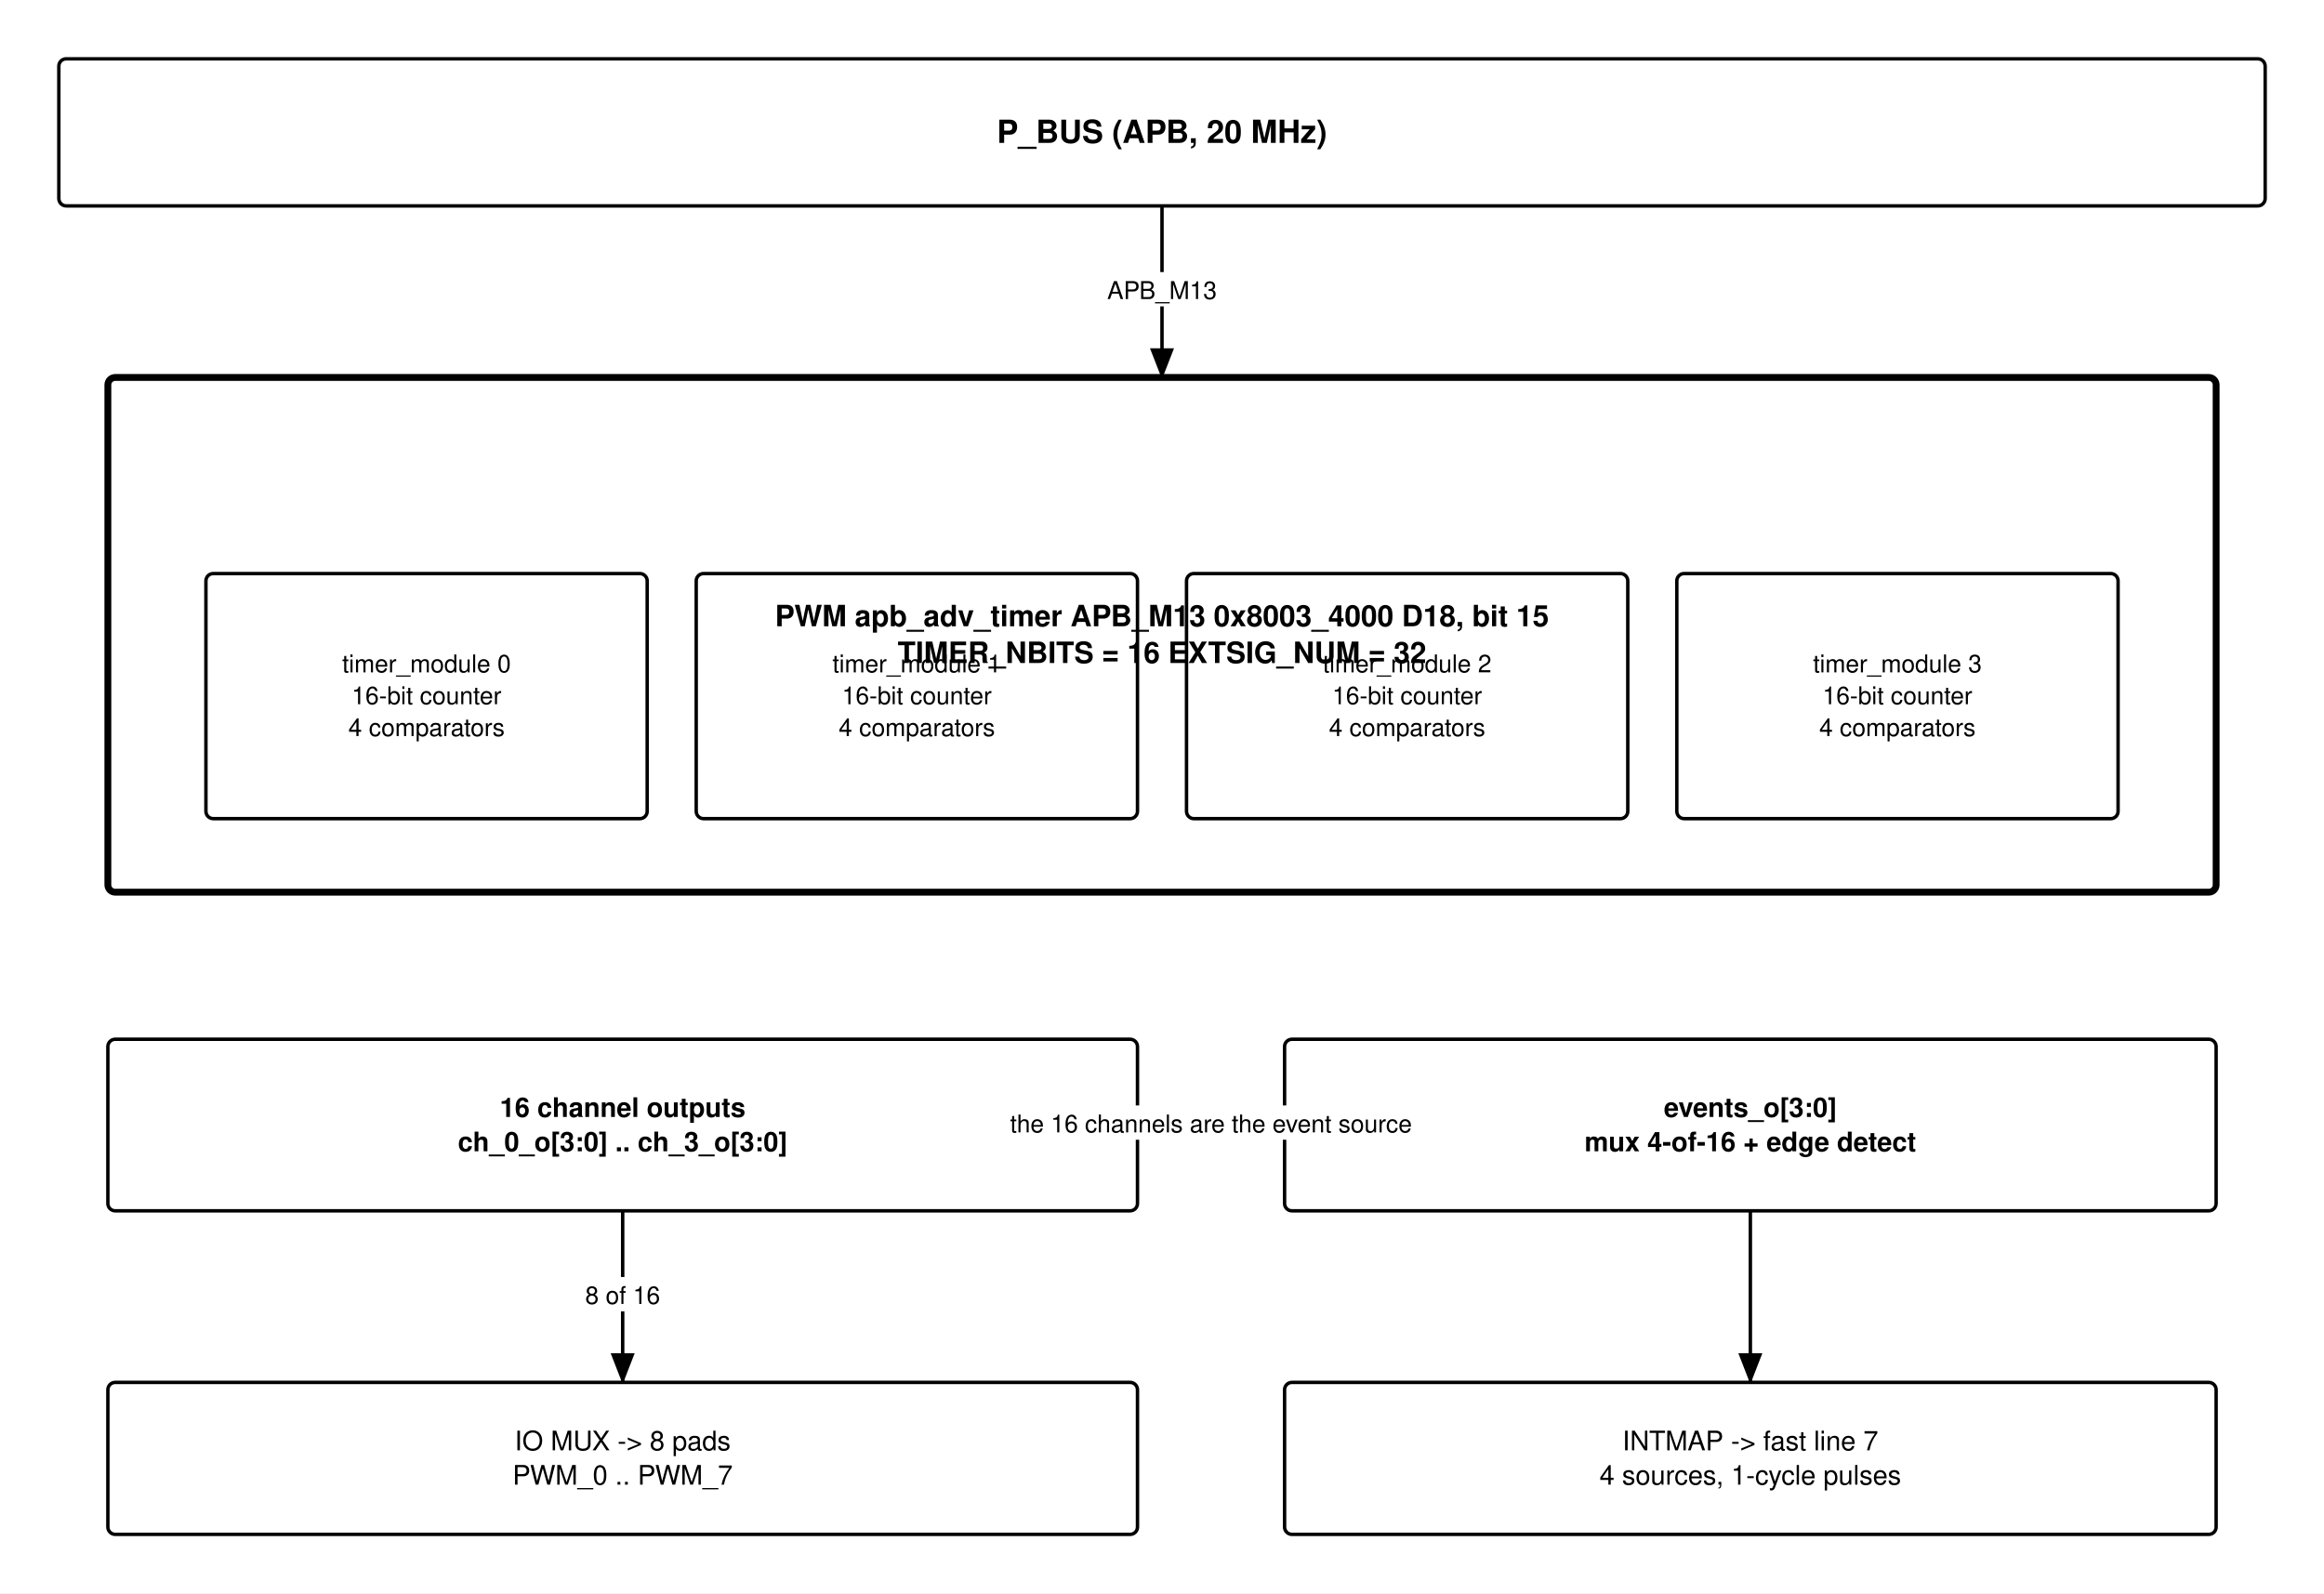
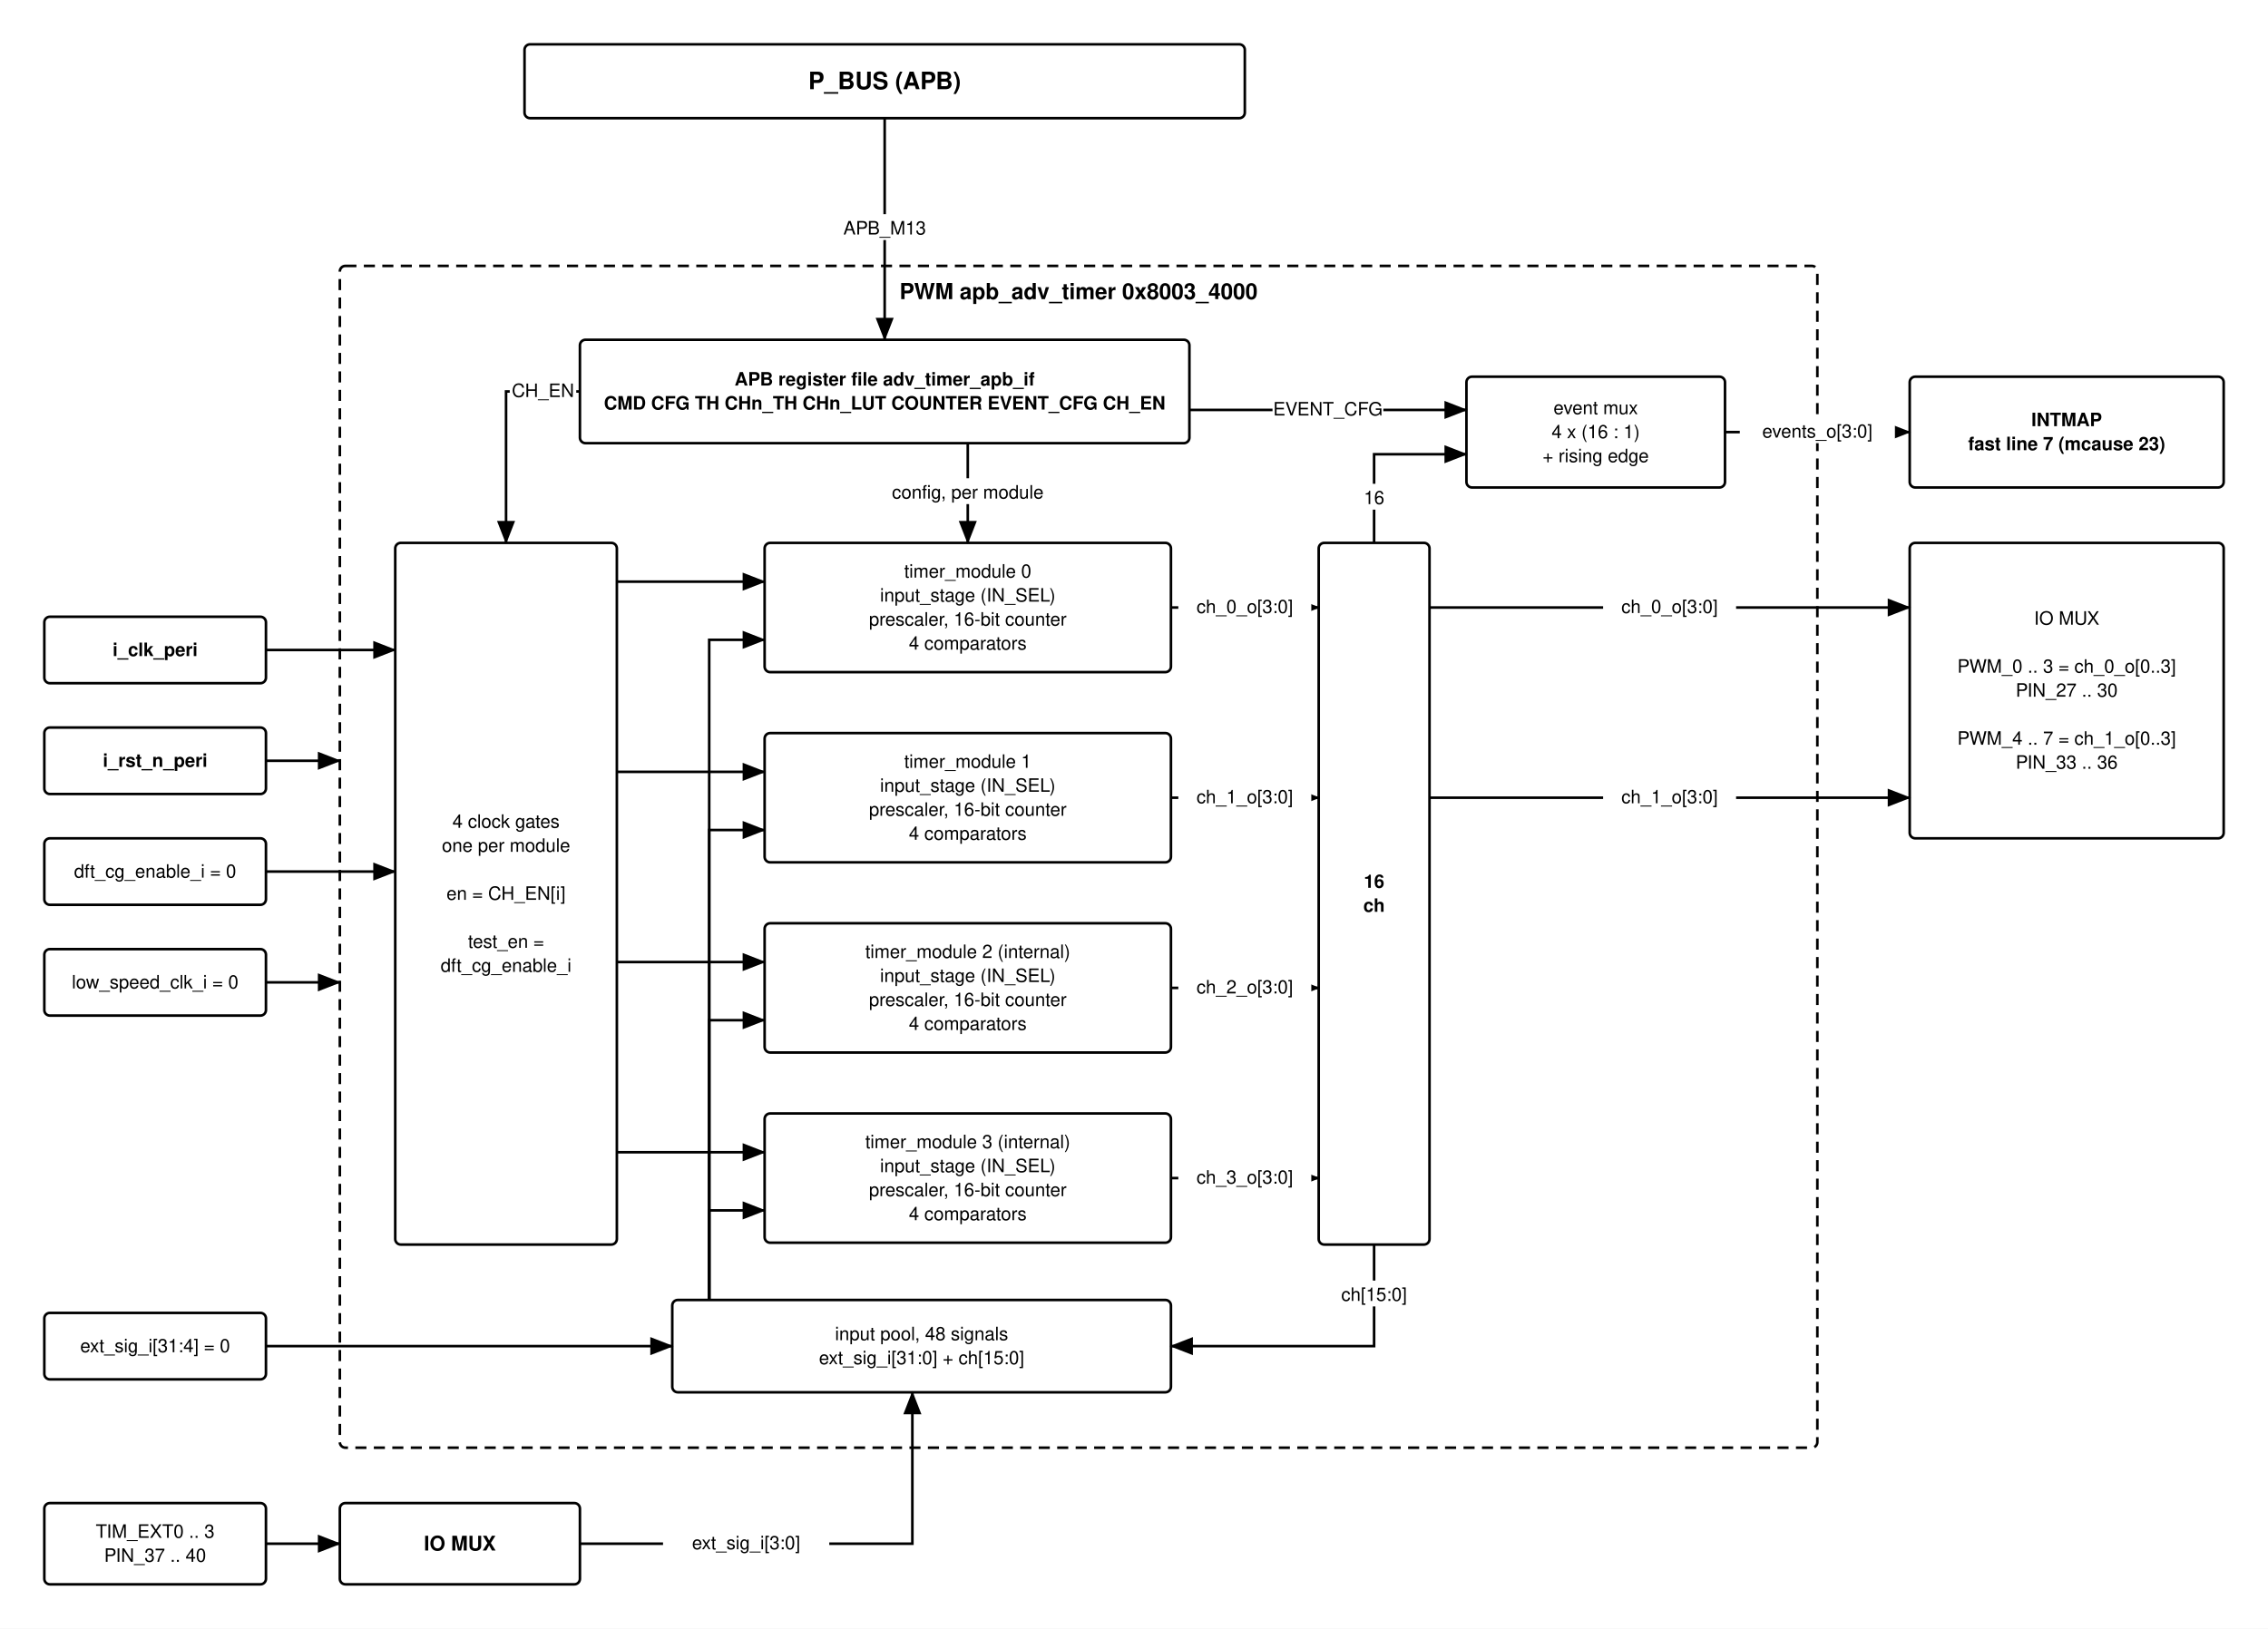
- <svg xmlns="http://www.w3.org/2000/svg" width="948" height="650" viewBox="16 16 948 650" font-family="Helvetica,Arial,sans-serif">
+ <svg xmlns="http://www.w3.org/2000/svg" width="1228" height="882" viewBox="-14 -54 1228 882" font-family="Helvetica,Arial,sans-serif">
  <defs>
    <marker id="ah" markerWidth="9" markerHeight="7" refX="8.5" refY="3.5" orient="auto">
      <polygon points="0 0, 9 3.5, 0 7" fill="#000000" />
    </marker>
    <marker id="ahs" markerWidth="9" markerHeight="7" refX="0.5" refY="3.5" orient="auto">
      <polygon points="9 0, 0 3.5, 9 7" fill="#000000" />
    </marker>
  </defs>
-   <rect x="16" y="16" width="948" height="650" fill="#ffffff" />
-   <rect x="40" y="40" width="900" height="60" rx="3" fill="#ffffff" stroke="#000000" stroke-width="1.4" />
-   <rect x="60" y="170" width="860" height="210" rx="3" fill="#ffffff" stroke="#000000" stroke-width="2.8" />
-   <rect x="100" y="250" width="180" height="100" rx="3" fill="#ffffff" stroke="#000000" stroke-width="1.4" />
-   <rect x="300" y="250" width="180" height="100" rx="3" fill="#ffffff" stroke="#000000" stroke-width="1.4" />
-   <rect x="500" y="250" width="180" height="100" rx="3" fill="#ffffff" stroke="#000000" stroke-width="1.4" />
-   <rect x="700" y="250" width="180" height="100" rx="3" fill="#ffffff" stroke="#000000" stroke-width="1.4" />
-   <rect x="60" y="440" width="420" height="70" rx="3" fill="#ffffff" stroke="#000000" stroke-width="1.4" />
-   <rect x="540" y="440" width="380" height="70" rx="3" fill="#ffffff" stroke="#000000" stroke-width="1.4" />
-   <rect x="60" y="580" width="420" height="62" rx="3" fill="#ffffff" stroke="#000000" stroke-width="1.4" />
-   <rect x="540" y="580" width="380" height="62" rx="3" fill="#ffffff" stroke="#000000" stroke-width="1.4" />
-   <polyline points="490.0,100.0 490.0,170.0" fill="none" stroke="#000000" stroke-width="1.4" marker-end="url(#ah)" />
-   <rect x="466.0" y="127.0" width="48.0" height="14" fill="#ffffff" />
-   <text x="490.0" y="138.0" font-size="10" fill="#000000" text-anchor="middle">APB_M13</text>
-   <polyline points="480.0,475.0 540.0,475.0" fill="none" stroke="#000000" stroke-width="1.4" stroke-dasharray="5 3" marker-end="url(#ah)" />
-   <rect x="399.0" y="467.0" width="222.0" height="14" fill="#ffffff" />
-   <text x="510.0" y="478.0" font-size="10" fill="#000000" text-anchor="middle">the 16 channels are the event source</text>
-   <polyline points="270.0,510.0 270.0,580.0" fill="none" stroke="#000000" stroke-width="1.4" marker-end="url(#ah)" />
-   <rect x="246.0" y="537.0" width="48.0" height="14" fill="#ffffff" />
-   <text x="270.0" y="548.0" font-size="10" fill="#000000" text-anchor="middle">8 of 16</text>
-   <polyline points="730.0,510.0 730.0,580.0" fill="none" stroke="#000000" stroke-width="1.4" marker-end="url(#ah)" />
-   <text x="490.0" y="74.3" font-size="13" text-anchor="middle" fill="#000000" font-weight="bold">P_BUS  (APB, 20 MHz)</text>
-   <text x="490.0" y="271.5" font-size="12" text-anchor="middle" fill="#000000" font-weight="bold">PWM   apb_adv_timer   APB_M13   0x8003_4000   D18, bit 15</text>
-   <text x="490.0" y="286.5" font-size="12" text-anchor="middle" fill="#000000" font-weight="bold">TIMER_NBITS = 16      EXTSIG_NUM = 32</text>
-   <text x="190.0" y="290.3" font-size="10" text-anchor="middle" fill="#000000">timer_module 0</text>
-   <text x="190.0" y="303.3" font-size="10" text-anchor="middle" fill="#000000">16-bit counter</text>
-   <text x="190.0" y="316.3" font-size="10" text-anchor="middle" fill="#000000">4 comparators</text>
-   <text x="390.0" y="290.3" font-size="10" text-anchor="middle" fill="#000000">timer_module 1</text>
-   <text x="390.0" y="303.3" font-size="10" text-anchor="middle" fill="#000000">16-bit counter</text>
-   <text x="390.0" y="316.3" font-size="10" text-anchor="middle" fill="#000000">4 comparators</text>
-   <text x="590.0" y="290.3" font-size="10" text-anchor="middle" fill="#000000">timer_module 2</text>
-   <text x="590.0" y="303.3" font-size="10" text-anchor="middle" fill="#000000">16-bit counter</text>
-   <text x="590.0" y="316.3" font-size="10" text-anchor="middle" fill="#000000">4 comparators</text>
-   <text x="790.0" y="290.3" font-size="10" text-anchor="middle" fill="#000000">timer_module 3</text>
-   <text x="790.0" y="303.3" font-size="10" text-anchor="middle" fill="#000000">16-bit counter</text>
-   <text x="790.0" y="316.3" font-size="10" text-anchor="middle" fill="#000000">4 comparators</text>
-   <text x="270.0" y="471.7" font-size="11" text-anchor="middle" fill="#000000" font-weight="bold">16 channel outputs</text>
-   <text x="270.0" y="485.7" font-size="11" text-anchor="middle" fill="#000000" font-weight="bold">ch_0_o[3:0] .. ch_3_o[3:0]</text>
-   <text x="730.0" y="471.7" font-size="11" text-anchor="middle" fill="#000000" font-weight="bold">events_o[3:0]</text>
-   <text x="730.0" y="485.7" font-size="11" text-anchor="middle" fill="#000000" font-weight="bold">mux 4-of-16 + edge detect</text>
-   <text x="270.0" y="607.7" font-size="11" text-anchor="middle" fill="#000000">IO MUX -&gt; 8 pads</text>
-   <text x="270.0" y="621.7" font-size="11" text-anchor="middle" fill="#000000">PWM_0 .. PWM_7</text>
-   <text x="730.0" y="607.7" font-size="11" text-anchor="middle" fill="#000000">INTMAP -&gt; fast line 7</text>
-   <text x="730.0" y="621.7" font-size="11" text-anchor="middle" fill="#000000">4 sources, 1-cycle pulses</text>
+   <rect x="-14" y="-54" width="1228" height="882" fill="#ffffff" />
+   <rect x="270" y="-30" width="390" height="40" rx="3" fill="#ffffff" stroke="#000000" stroke-width="1.4" />
+   <rect x="170" y="90" width="800" height="640" rx="3" fill="none" stroke="#000000" stroke-width="1.4" stroke-dasharray="6 4" />
+   <rect x="300" y="130" width="330" height="56" rx="3" fill="#ffffff" stroke="#000000" stroke-width="1.4" />
+   <rect x="200" y="240" width="120" height="380" rx="3" fill="#ffffff" stroke="#000000" stroke-width="1.4" />
+   <rect x="400" y="240" width="220" height="70" rx="3" fill="#ffffff" stroke="#000000" stroke-width="1.4" />
+   <rect x="400" y="343" width="220" height="70" rx="3" fill="#ffffff" stroke="#000000" stroke-width="1.4" />
+   <rect x="400" y="446" width="220" height="70" rx="3" fill="#ffffff" stroke="#000000" stroke-width="1.4" />
+   <rect x="400" y="549" width="220" height="70" rx="3" fill="#ffffff" stroke="#000000" stroke-width="1.4" />
+   <rect x="700" y="240" width="60" height="380" rx="3" fill="#ffffff" stroke="#000000" stroke-width="1.4" />
+   <rect x="350" y="650" width="270" height="50" rx="3" fill="#ffffff" stroke="#000000" stroke-width="1.4" />
+   <rect x="780" y="150" width="140" height="60" rx="3" fill="#ffffff" stroke="#000000" stroke-width="1.4" />
+   <rect x="10" y="280" width="120" height="36" rx="3" fill="#ffffff" stroke="#000000" stroke-width="1.4" />
+   <rect x="10" y="340" width="120" height="36" rx="3" fill="#ffffff" stroke="#000000" stroke-width="1.4" />
+   <rect x="10" y="400" width="120" height="36" rx="3" fill="#ffffff" stroke="#000000" stroke-width="1.4" />
+   <rect x="10" y="460" width="120" height="36" rx="3" fill="#ffffff" stroke="#000000" stroke-width="1.4" />
+   <rect x="10" y="657" width="120" height="36" rx="3" fill="#ffffff" stroke="#000000" stroke-width="1.4" />
+   <rect x="10" y="760" width="120" height="44" rx="3" fill="#ffffff" stroke="#000000" stroke-width="1.4" />
+   <rect x="170" y="760" width="130" height="44" rx="3" fill="#ffffff" stroke="#000000" stroke-width="1.4" />
+   <rect x="1020" y="150" width="170" height="60" rx="3" fill="#ffffff" stroke="#000000" stroke-width="1.4" />
+   <rect x="1020" y="240" width="170" height="160" rx="3" fill="#ffffff" stroke="#000000" stroke-width="1.4" />
+   <polyline points="465.0,10.0 465.0,130.0" fill="none" stroke="#000000" stroke-width="1.4" marker-end="url(#ah)" />
+   <rect x="441.0" y="62.0" width="48.0" height="14" fill="#ffffff" />
+   <text x="465.0" y="73.0" font-size="10" fill="#000000" text-anchor="middle">APB_M13</text>
+   <polyline points="300.0,158.0 260.0,158.0 260.0,240.0" fill="none" stroke="#000000" stroke-width="1.4" marker-end="url(#ah)" />
+   <rect x="262.0" y="150.0" width="36.0" height="14" fill="#ffffff" />
+   <text x="280.0" y="161.0" font-size="10" fill="#000000" text-anchor="middle">CH_EN</text>
+   <polyline points="510.0,186.0 510.0,240.0" fill="none" stroke="#000000" stroke-width="1.4" marker-end="url(#ah)" />
+   <rect x="453.0" y="205.0" width="114.0" height="14" fill="#ffffff" />
+   <text x="510.0" y="216.0" font-size="10" fill="#000000" text-anchor="middle">config, per module</text>
+   <polyline points="630.0,168.0 780.0,168.0" fill="none" stroke="#000000" stroke-width="1.4" marker-end="url(#ah)" />
+   <rect x="675.0" y="160.0" width="60.0" height="14" fill="#ffffff" />
+   <text x="705.0" y="171.0" font-size="10" fill="#000000" text-anchor="middle">EVENT_CFG</text>
+   <polyline points="130.0,298.0 200.0,298.0" fill="none" stroke="#000000" stroke-width="1.4" marker-end="url(#ah)" />
+   <polyline points="130.0,418.0 200.0,418.0" fill="none" stroke="#000000" stroke-width="1.4" marker-end="url(#ah)" />
+   <polyline points="130.0,358.0 170.0,358.0" fill="none" stroke="#000000" stroke-width="1.4" marker-end="url(#ah)" />
+   <polyline points="130.0,478.0 170.0,478.0" fill="none" stroke="#000000" stroke-width="1.4" marker-end="url(#ah)" />
+   <polyline points="320.0,261.0 400.0,261.0" fill="none" stroke="#000000" stroke-width="1.4" marker-end="url(#ah)" />
+   <polyline points="320.0,364.0 400.0,364.0" fill="none" stroke="#000000" stroke-width="1.4" marker-end="url(#ah)" />
+   <polyline points="320.0,467.0 400.0,467.0" fill="none" stroke="#000000" stroke-width="1.4" marker-end="url(#ah)" />
+   <polyline points="320.0,570.0 400.0,570.0" fill="none" stroke="#000000" stroke-width="1.4" marker-end="url(#ah)" />
+   <polyline points="370.0,650.0 370.0,292.5 400.0,292.5" fill="none" stroke="#000000" stroke-width="1.4" marker-end="url(#ah)" />
+   <polyline points="370.0,650.0 370.0,395.5 400.0,395.5" fill="none" stroke="#000000" stroke-width="1.4" marker-end="url(#ah)" />
+   <polyline points="370.0,650.0 370.0,498.5 400.0,498.5" fill="none" stroke="#000000" stroke-width="1.4" marker-end="url(#ah)" />
+   <polyline points="370.0,650.0 370.0,601.5 400.0,601.5" fill="none" stroke="#000000" stroke-width="1.4" marker-end="url(#ah)" />
+   <polyline points="620.0,275.0 700.0,275.0" fill="none" stroke="#000000" stroke-width="1.4" marker-end="url(#ah)" />
+   <rect x="624.0" y="267.0" width="72.0" height="14" fill="#ffffff" />
+   <text x="660.0" y="278.0" font-size="10" fill="#000000" text-anchor="middle">ch_0_o[3:0]</text>
+   <polyline points="620.0,378.0 700.0,378.0" fill="none" stroke="#000000" stroke-width="1.4" marker-end="url(#ah)" />
+   <rect x="624.0" y="370.0" width="72.0" height="14" fill="#ffffff" />
+   <text x="660.0" y="381.0" font-size="10" fill="#000000" text-anchor="middle">ch_1_o[3:0]</text>
+   <polyline points="620.0,481.0 700.0,481.0" fill="none" stroke="#000000" stroke-width="1.4" marker-end="url(#ah)" />
+   <rect x="624.0" y="473.0" width="72.0" height="14" fill="#ffffff" />
+   <text x="660.0" y="484.0" font-size="10" fill="#000000" text-anchor="middle">ch_2_o[3:0]</text>
+   <polyline points="620.0,584.0 700.0,584.0" fill="none" stroke="#000000" stroke-width="1.4" marker-end="url(#ah)" />
+   <rect x="624.0" y="576.0" width="72.0" height="14" fill="#ffffff" />
+   <text x="660.0" y="587.0" font-size="10" fill="#000000" text-anchor="middle">ch_3_o[3:0]</text>
+   <polyline points="760.0,275.0 1020.0,275.0" fill="none" stroke="#000000" stroke-width="1.4" marker-end="url(#ah)" />
+   <rect x="854.0" y="267.0" width="72.0" height="14" fill="#ffffff" />
+   <text x="890.0" y="278.0" font-size="10" fill="#000000" text-anchor="middle">ch_0_o[3:0]</text>
+   <polyline points="760.0,378.0 1020.0,378.0" fill="none" stroke="#000000" stroke-width="1.4" marker-end="url(#ah)" />
+   <rect x="854.0" y="370.0" width="72.0" height="14" fill="#ffffff" />
+   <text x="890.0" y="381.0" font-size="10" fill="#000000" text-anchor="middle">ch_1_o[3:0]</text>
+   <polyline points="730.0,240.0 730.0,192.0 780.0,192.0" fill="none" stroke="#000000" stroke-width="1.4" marker-end="url(#ah)" />
+   <rect x="721.0" y="208.0" width="18.0" height="14" fill="#ffffff" />
+   <text x="730.0" y="219.0" font-size="10" fill="#000000" text-anchor="middle">16</text>
+   <polyline points="730.0,620.0 730.0,675.0 620.0,675.0" fill="none" stroke="#000000" stroke-width="1.4" marker-end="url(#ah)" />
+   <rect x="703.0" y="639.5" width="54.0" height="14" fill="#ffffff" />
+   <text x="730.0" y="650.5" font-size="10" fill="#000000" text-anchor="middle">ch[15:0]</text>
+   <polyline points="920.0,180.0 1020.0,180.0" fill="none" stroke="#000000" stroke-width="1.4" marker-end="url(#ah)" />
+   <rect x="928.0" y="172.0" width="84.0" height="14" fill="#ffffff" />
+   <text x="970.0" y="183.0" font-size="10" fill="#000000" text-anchor="middle">events_o[3:0]</text>
+   <polyline points="130.0,675.0 350.0,675.0" fill="none" stroke="#000000" stroke-width="1.4" marker-end="url(#ah)" />
+   <polyline points="130.0,782.0 170.0,782.0" fill="none" stroke="#000000" stroke-width="1.4" marker-end="url(#ah)" />
+   <polyline points="300.0,782.0 480.0,782.0 480.0,700.0" fill="none" stroke="#000000" stroke-width="1.4" marker-end="url(#ah)" />
+   <rect x="345.0" y="774.0" width="90.0" height="14" fill="#ffffff" />
+   <text x="390.0" y="785.0" font-size="10" fill="#000000" text-anchor="middle">ext_sig_i[3:0]</text>
+   <text x="465.0" y="-5.7" font-size="13" text-anchor="middle" fill="#000000" font-weight="bold">P_BUS  (APB)</text>
+   <text x="570.0" y="108.0" font-size="12" text-anchor="middle" fill="#000000" font-weight="bold">PWM   apb_adv_timer   0x8003_4000</text>
+   <text x="465.0" y="154.8" font-size="10" text-anchor="middle" fill="#000000" font-weight="bold">APB register file   adv_timer_apb_if</text>
+   <text x="465.0" y="167.8" font-size="10" text-anchor="middle" fill="#000000" font-weight="bold">CMD  CFG  TH  CHn_TH  CHn_LUT  COUNTER  EVENT_CFG  CH_EN</text>
+   <text x="260.0" y="394.3" font-size="10" text-anchor="middle" fill="#000000">4 clock gates</text>
+   <text x="260.0" y="407.3" font-size="10" text-anchor="middle" fill="#000000">one per module</text>
+   <text x="260.0" y="420.3" font-size="10" text-anchor="middle" fill="#000000" />
+   <text x="260.0" y="433.3" font-size="10" text-anchor="middle" fill="#000000">en = CH_EN[i]</text>
+   <text x="260.0" y="446.3" font-size="10" text-anchor="middle" fill="#000000" />
+   <text x="260.0" y="459.3" font-size="10" text-anchor="middle" fill="#000000">test_en =</text>
+   <text x="260.0" y="472.3" font-size="10" text-anchor="middle" fill="#000000">dft_cg_enable_i</text>
+   <text x="510.0" y="258.8" font-size="10" text-anchor="middle" fill="#000000">timer_module 0</text>
+   <text x="510.0" y="271.8" font-size="10" text-anchor="middle" fill="#000000">input_stage (IN_SEL)</text>
+   <text x="510.0" y="284.8" font-size="10" text-anchor="middle" fill="#000000">prescaler, 16-bit counter</text>
+   <text x="510.0" y="297.8" font-size="10" text-anchor="middle" fill="#000000">4 comparators</text>
+   <text x="510.0" y="361.8" font-size="10" text-anchor="middle" fill="#000000">timer_module 1</text>
+   <text x="510.0" y="374.8" font-size="10" text-anchor="middle" fill="#000000">input_stage (IN_SEL)</text>
+   <text x="510.0" y="387.8" font-size="10" text-anchor="middle" fill="#000000">prescaler, 16-bit counter</text>
+   <text x="510.0" y="400.8" font-size="10" text-anchor="middle" fill="#000000">4 comparators</text>
+   <text x="510.0" y="464.8" font-size="10" text-anchor="middle" fill="#000000">timer_module 2  (internal)</text>
+   <text x="510.0" y="477.8" font-size="10" text-anchor="middle" fill="#000000">input_stage (IN_SEL)</text>
+   <text x="510.0" y="490.8" font-size="10" text-anchor="middle" fill="#000000">prescaler, 16-bit counter</text>
+   <text x="510.0" y="503.8" font-size="10" text-anchor="middle" fill="#000000">4 comparators</text>
+   <text x="510.0" y="567.8" font-size="10" text-anchor="middle" fill="#000000">timer_module 3  (internal)</text>
+   <text x="510.0" y="580.8" font-size="10" text-anchor="middle" fill="#000000">input_stage (IN_SEL)</text>
+   <text x="510.0" y="593.8" font-size="10" text-anchor="middle" fill="#000000">prescaler, 16-bit counter</text>
+   <text x="510.0" y="606.8" font-size="10" text-anchor="middle" fill="#000000">4 comparators</text>
+   <text x="730.0" y="426.8" font-size="10" text-anchor="middle" fill="#000000" font-weight="bold">16</text>
+   <text x="730.0" y="439.8" font-size="10" text-anchor="middle" fill="#000000" font-weight="bold">ch</text>
+   <text x="485.0" y="671.8" font-size="10" text-anchor="middle" fill="#000000">input pool, 48 signals</text>
+   <text x="485.0" y="684.8" font-size="10" text-anchor="middle" fill="#000000">ext_sig_i[31:0] + ch[15:0]</text>
+   <text x="850.0" y="170.3" font-size="10" text-anchor="middle" fill="#000000">event mux</text>
+   <text x="850.0" y="183.3" font-size="10" text-anchor="middle" fill="#000000">4 x (16 : 1)</text>
+   <text x="850.0" y="196.3" font-size="10" text-anchor="middle" fill="#000000">+ rising edge</text>
+   <text x="70.0" y="301.3" font-size="10" text-anchor="middle" fill="#000000" font-weight="bold">i_clk_peri</text>
+   <text x="70.0" y="361.3" font-size="10" text-anchor="middle" fill="#000000" font-weight="bold">i_rst_n_peri</text>
+   <text x="70.0" y="421.3" font-size="10" text-anchor="middle" fill="#000000">dft_cg_enable_i = 0</text>
+   <text x="70.0" y="481.3" font-size="10" text-anchor="middle" fill="#000000">low_speed_clk_i = 0</text>
+   <text x="70.0" y="678.3" font-size="10" text-anchor="middle" fill="#000000">ext_sig_i[31:4] = 0</text>
+   <text x="70.0" y="778.8" font-size="10" text-anchor="middle" fill="#000000">TIM_EXT0 .. 3</text>
+   <text x="70.0" y="791.8" font-size="10" text-anchor="middle" fill="#000000">PIN_37 .. 40</text>
+   <text x="235.0" y="785.7" font-size="11" text-anchor="middle" fill="#000000" font-weight="bold">IO MUX</text>
+   <text x="1105.0" y="176.8" font-size="10" text-anchor="middle" fill="#000000" font-weight="bold">INTMAP</text>
+   <text x="1105.0" y="189.8" font-size="10" text-anchor="middle" fill="#000000" font-weight="bold">fast line 7  (mcause 23)</text>
+   <text x="1105.0" y="284.3" font-size="10" text-anchor="middle" fill="#000000">IO MUX</text>
+   <text x="1105.0" y="297.3" font-size="10" text-anchor="middle" fill="#000000" />
+   <text x="1105.0" y="310.3" font-size="10" text-anchor="middle" fill="#000000">PWM_0 .. 3 = ch_0_o[0..3]</text>
+   <text x="1105.0" y="323.3" font-size="10" text-anchor="middle" fill="#000000">PIN_27 .. 30</text>
+   <text x="1105.0" y="336.3" font-size="10" text-anchor="middle" fill="#000000" />
+   <text x="1105.0" y="349.3" font-size="10" text-anchor="middle" fill="#000000">PWM_4 .. 7 = ch_1_o[0..3]</text>
+   <text x="1105.0" y="362.3" font-size="10" text-anchor="middle" fill="#000000">PIN_33 .. 36</text>
</svg>
